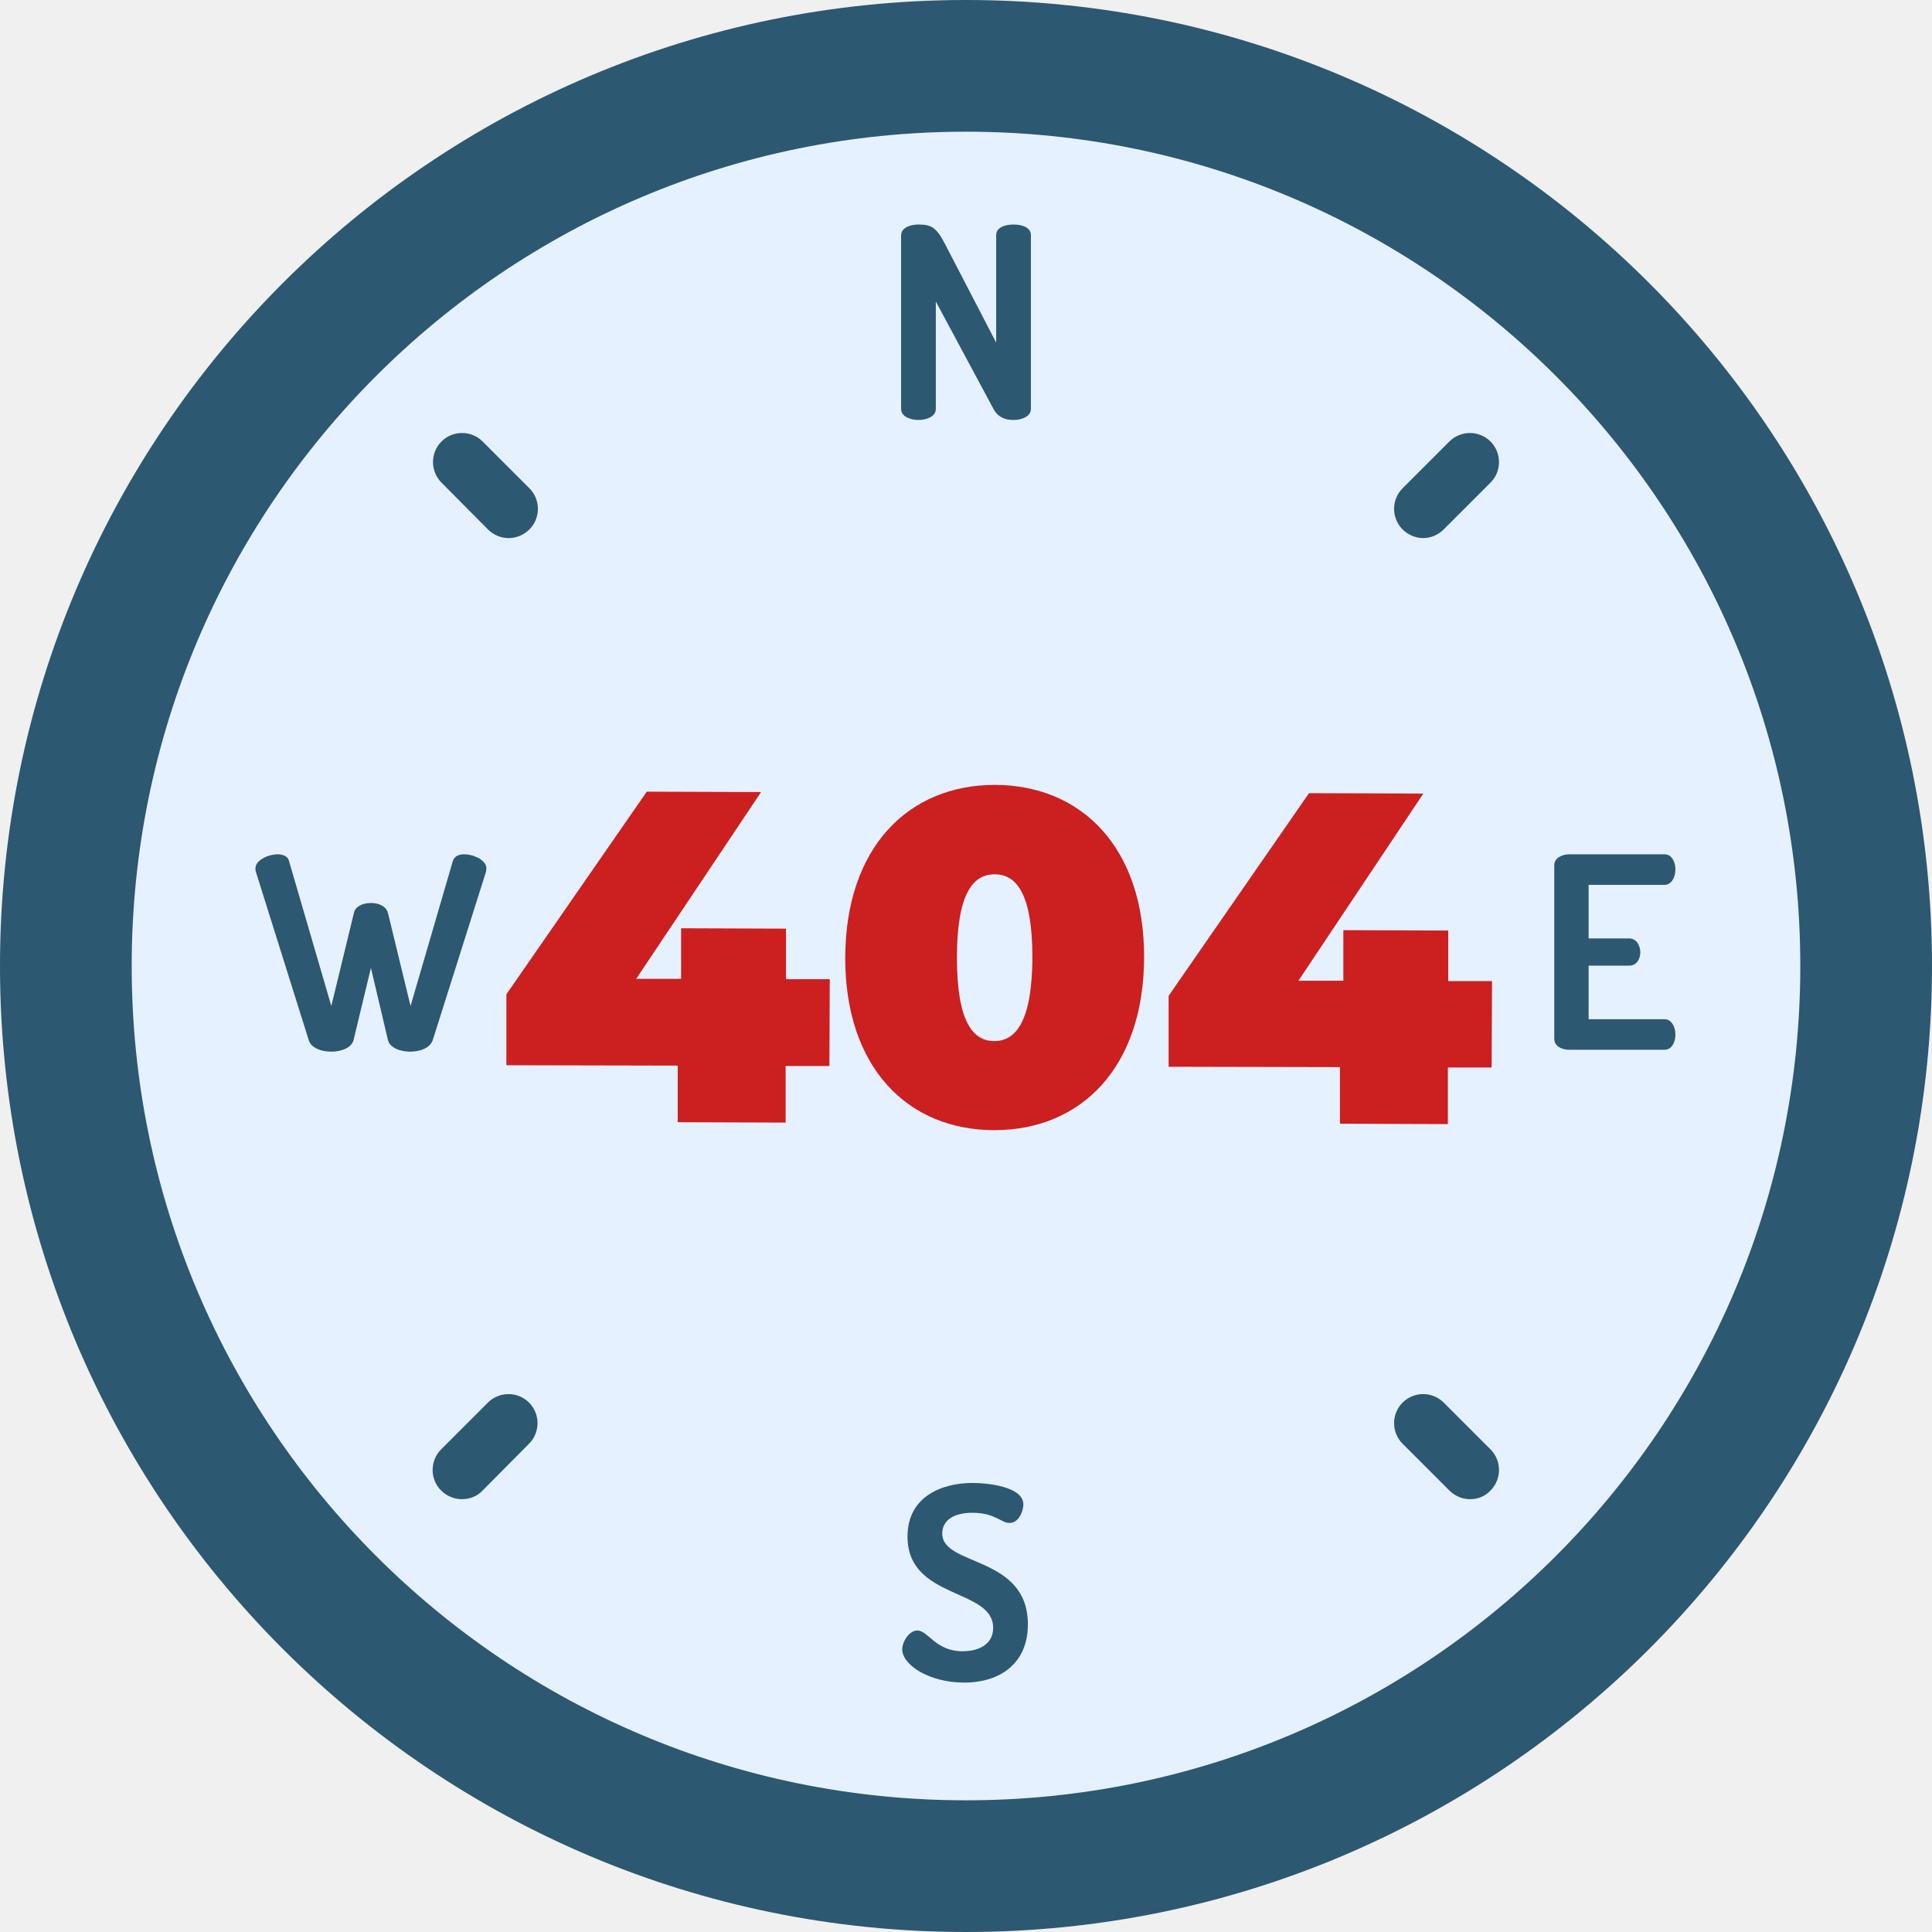
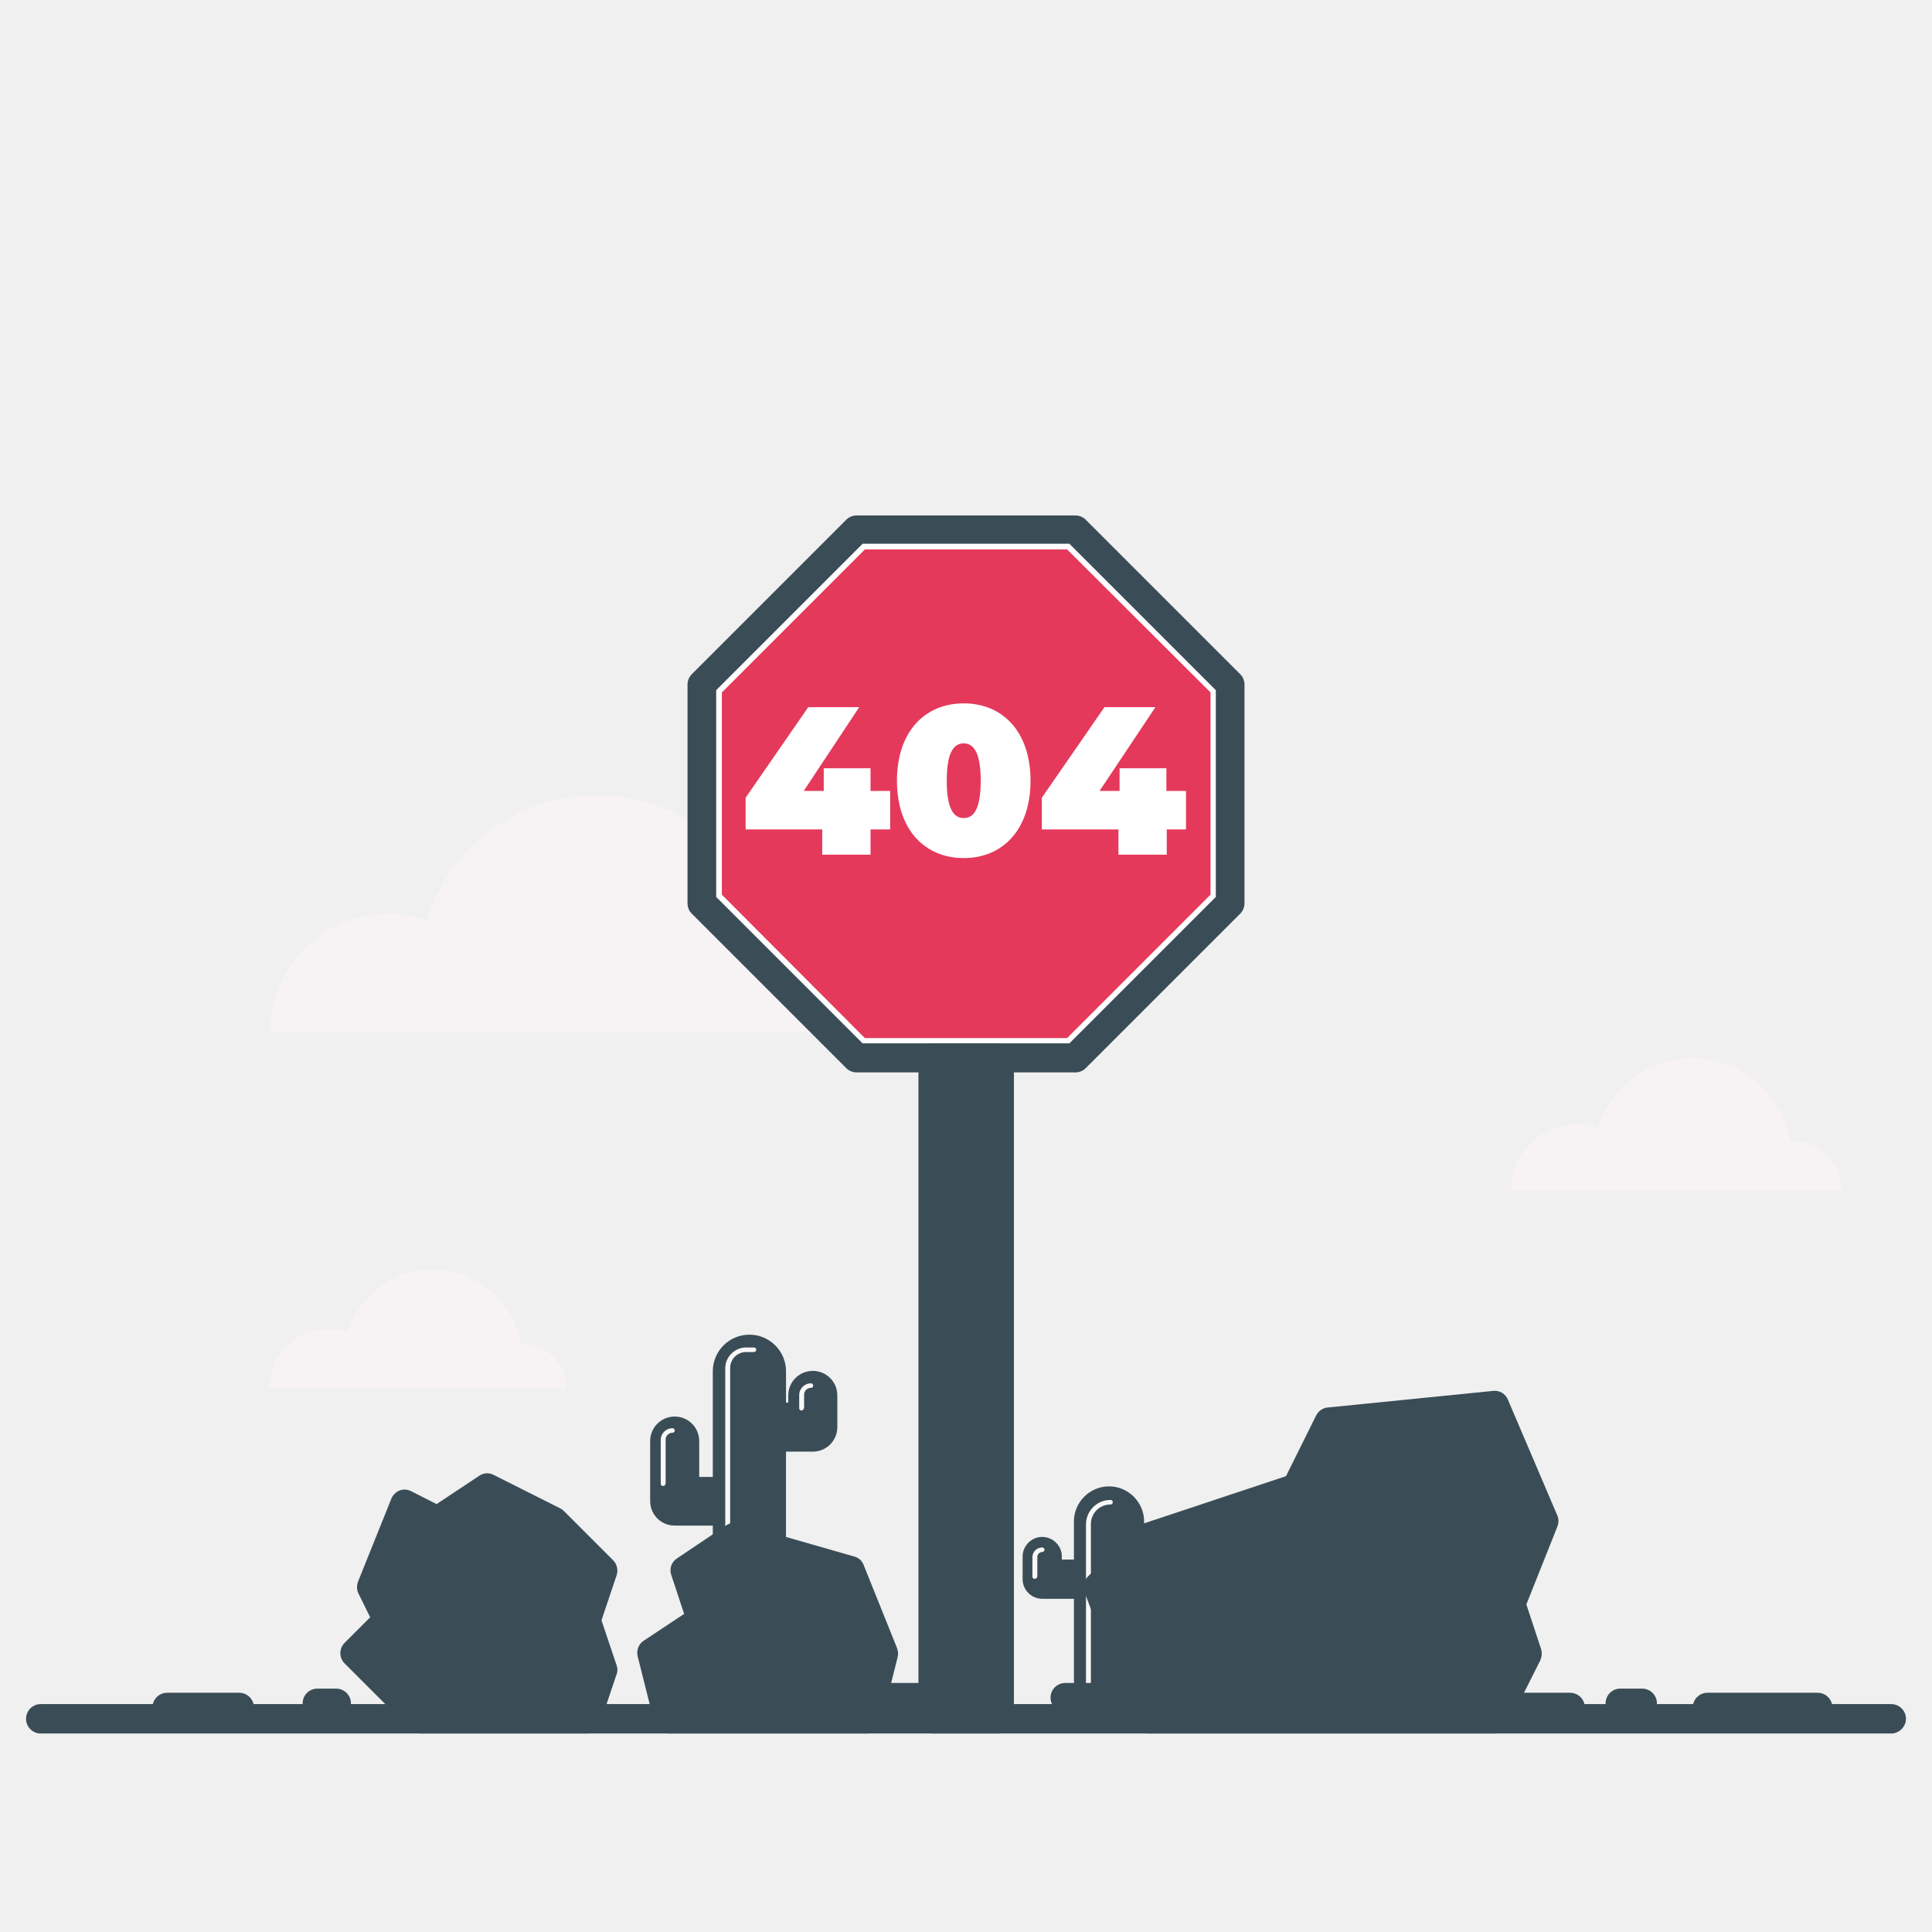
<svg xmlns="http://www.w3.org/2000/svg" version="1.1" id="Capa_1" x="0px" y="0px" viewBox="0 0 512 512" style="enable-background:new 0 0 512 512;" xml:space="preserve">
  <style type="text/css">
- 	.st0{fill:#2C5871;}
- 	.st1{fill:#E6F1FF;}
- 	.st2{fill:#CC1F1F;}
+ 	.st0{fill:#3A4D57;}
+ 	.st1{fill:#F9F8F7;}
+ 	.st2{fill:#F7F2F3;}
+ 	.st3{fill:#FFFFFF;}
+ 	.st4{fill:#E5395B;}
</style>
-   <circle class="st0" cx="256" cy="256" r="256" />
-   <circle class="st1" cx="256" cy="256" r="221.1" />
  <g>
-     <path class="st0" d="M377.2,142.6c-2,0-4-0.8-5.5-2.3c-3-3-3-7.9,0-10.9l12.4-12.4c3-3,7.9-3,10.9,0c3,3,3,7.9,0,10.9l-12.4,12.4   C381.1,141.8,379.1,142.6,377.2,142.6z" />
-     <path class="st0" d="M122.4,397.3c-2,0-4-0.8-5.5-2.3c-3-3-3-7.9,0-10.9l12.4-12.4c3-3,7.9-3,10.9,0s3,7.9,0,10.9L127.9,395   C126.4,396.6,124.4,397.3,122.4,397.3z" />
-     <path class="st0" d="M389.6,397.3c-2,0-4-0.8-5.5-2.3l-12.4-12.4c-3-3-3-7.9,0-10.9c3-3,7.9-3,10.9,0l12.4,12.4c3,3,3,7.9,0,10.9   C393.5,396.6,391.6,397.3,389.6,397.3z" />
-     <path class="st0" d="M134.8,142.6c-2,0-4-0.8-5.5-2.3L117,127.9c-3-3-3-7.9,0-10.9c3-3,7.9-3,10.9,0l12.4,12.4c3,3,3,7.9,0,10.9   C138.8,141.8,136.8,142.6,134.8,142.6z" />
-     <path class="st0" d="M114.7,275.6c-0.7,2.1-3.3,3.1-6,3.1c-2.6,0-5.4-1-5.9-3.1l-4.5-19.1l-4.6,19.1c-0.5,2.1-3.3,3.1-5.9,3.1   c-2.7,0-5.4-1-6-3.1l-14-44.6c-0.1-0.2-0.1-0.6-0.1-0.9c0-2.1,3.3-3.7,5.9-3.7c1.4,0,2.7,0.5,3,1.8l11.2,38.4l6-24.7   c0.4-1.8,2.5-2.6,4.5-2.6c2,0,4,0.8,4.5,2.6l6,24.7l11.2-38.4c0.4-1.3,1.6-1.8,3-1.8c2.6,0,5.9,1.6,5.9,3.7c0,0.3-0.1,0.6-0.1,0.9   L114.7,275.6z" />
-     <path class="st0" d="M421,248.7h10.8c1.8,0,2.9,1.8,2.9,3.7c0,1.6-0.9,3.5-2.9,3.5H421v14.2h20.1c1.8,0,2.9,1.9,2.9,4.1   c0,1.9-0.9,4-2.9,4h-25.2c-2.1,0-4-1-4-2.9v-46c0-1.9,2-2.9,4-2.9h25.2c2,0,2.9,2.1,2.9,4c0,2.2-1.1,4.1-2.9,4.1H421V248.7z" />
-     <path class="st0" d="M263.3,108.4L248,79.9v28.5c0,1.9-2.3,2.9-4.6,2.9c-2.3,0-4.6-1-4.6-2.9v-46c0-2,2.3-2.9,4.6-2.9   c3.3,0,4.7,0.7,6.9,4.9L264,90.8V62.3c0-2,2.3-2.8,4.6-2.8c2.3,0,4.6,0.8,4.6,2.8v46.1c0,1.9-2.3,2.9-4.6,2.9   C266.4,111.3,264.5,110.6,263.3,108.4z" />
-     <path class="st0" d="M263.2,431.4c0-10.6-22.7-7.4-22.7-24.2c0-10.6,9.1-14.2,17.2-14.2c4.2,0,13.5,1,13.5,5.7   c0,1.6-1.1,4.9-3.7,4.9c-2.2,0-3.8-2.7-9.8-2.7c-5.1,0-8,2.1-8,5.5c0,8.8,22.7,5.7,22.7,24.1c0,10.1-7.1,15.4-16.9,15.4   c-9.3,0-16.4-4.7-16.4-8.8c0-2,1.8-5,4-5c2.9,0,4.8,5.5,12,5.5C259.5,437.6,263.2,435.7,263.2,431.4z" />
+     <g>
+       <path class="st0" d="M200.4,420.2h-3.5c-3.3,0-6-2.7-6-6v-52.5c0-3.3,2.7-6,6-6h3.5c3.3,0,6,2.7,6,6v52.5    C206.4,417.5,203.7,420.2,200.4,420.2z" />
+       <path class="st0" d="M198.6,422.2c-5.3,0-9.7-4.3-9.7-9.7v-49.1c0-5.3,4.3-9.7,9.7-9.7c5.3,0,9.7,4.3,9.7,9.7v49.1    C208.3,417.8,204,422.2,198.6,422.2z M198.6,357.6c-3.2,0-5.8,2.6-5.8,5.8v49.1c0,3.2,2.6,5.8,5.8,5.8c3.2,0,5.8-2.6,5.8-5.8    v-49.1C204.4,360.2,201.8,357.6,198.6,357.6z" />
+     </g>
+     <g>
+       <path class="st0" d="M293.9,457.3L293.9,457.3c-4.1,0-7.4-3.3-7.4-7.4v-46.7c0-4.1,3.3-7.4,7.4-7.4l0,0c4.1,0,7.4,3.3,7.4,7.4    v46.7C301.2,454,297.9,457.3,293.9,457.3z" />
+       <path class="st0" d="M293.9,459.2c-5.1,0-9.3-4.2-9.3-9.3v-46.7c0-5.1,4.2-9.3,9.3-9.3c5.1,0,9.3,4.2,9.3,9.3v46.7    C303.1,455,299,459.2,293.9,459.2z M293.9,397.8c-3,0-5.4,2.4-5.4,5.4v46.7c0,3,2.4,5.4,5.4,5.4c3,0,5.4-2.4,5.4-5.4v-46.7    C299.3,400.3,296.8,397.8,293.9,397.8z" />
+     </g>
+     <g>
+       <g>
+         <path class="st0" d="M198.6,402.4h-19.8c-2.5,0-4.5-2-4.5-4.5v-15.9c0-2.5,2-4.5,4.5-4.5s4.5,2,4.5,4.5v11.4h15.3     c2.5,0,4.5,2,4.5,4.5C203.2,400.3,201.1,402.4,198.6,402.4z" />
+         <path class="st0" d="M198.6,404.3h-19.8c-3.6,0-6.5-2.9-6.5-6.5v-15.9c0-3.6,2.9-6.5,6.5-6.5c3.6,0,6.5,2.9,6.5,6.5v9.5h13.3     c3.6,0,6.5,2.9,6.5,6.5C205.1,401.4,202.2,404.3,198.6,404.3z M178.8,379.3c-1.4,0-2.6,1.2-2.6,2.6v15.9c0,1.4,1.2,2.6,2.6,2.6     h19.8c1.4,0,2.6-1.2,2.6-2.6c0-1.4-1.2-2.6-2.6-2.6h-17.2v-13.3C181.4,380.5,180.3,379.3,178.8,379.3z" />
+       </g>
+     </g>
+     <g>
+       <g>
+         <path class="st0" d="M215.4,382.8h-13.6c-2.5,0-4.5-2-4.5-4.5c0-2.5,2-4.5,4.5-4.5h9v-3.9c0-2.5,2-4.5,4.5-4.5s4.5,2,4.5,4.5v8.4     C219.9,380.8,217.9,382.8,215.4,382.8z" />
+         <path class="st0" d="M215.4,384.7h-13.6c-3.6,0-6.5-2.9-6.5-6.5s2.9-6.5,6.5-6.5h7.1v-1.9c0-3.6,2.9-6.5,6.5-6.5     c3.6,0,6.5,2.9,6.5,6.5v8.4C221.9,381.8,219,384.7,215.4,384.7z M201.9,375.7c-1.4,0-2.6,1.2-2.6,2.6c0,1.4,1.2,2.6,2.6,2.6h13.6     c1.4,0,2.6-1.2,2.6-2.6v-8.4c0-1.4-1.2-2.6-2.6-2.6c-1.4,0-2.6,1.2-2.6,2.6v5.8H201.9z" />
+       </g>
+     </g>
+     <g>
+       <g>
+         <path class="st0" d="M276.3,421.7h9.7c1.8,0,3.2-1.4,3.2-3.2c0-1.8-1.4-3.2-3.2-3.2h-6.4v-2.8c0-1.8-1.4-3.2-3.2-3.2     c-1.8,0-3.2,1.4-3.2,3.2v6C273.1,420.3,274.5,421.7,276.3,421.7z" />
+         <path class="st0" d="M285.9,423.7h-9.7c-2.8,0-5.2-2.3-5.2-5.2v-6c0-2.8,2.3-5.2,5.2-5.2c2.8,0,5.2,2.3,5.2,5.2v0.8h4.5     c2.8,0,5.2,2.3,5.2,5.2C291.1,421.4,288.8,423.7,285.9,423.7z M276.3,411.2c-0.7,0-1.3,0.6-1.3,1.3v6c0,0.7,0.6,1.3,1.3,1.3h9.7     c0.7,0,1.3-0.6,1.3-1.3c0-0.7-0.6-1.3-1.3-1.3h-8.4v-4.7C277.6,411.8,277,411.2,276.3,411.2z" />
+       </g>
+     </g>
+     <g>
+       <path class="st1" d="M192.8,415c-0.4,0-0.6-0.3-0.6-0.6v-51.8c0-3,2.5-5.5,5.5-5.5h2.1c0.4,0,0.6,0.3,0.6,0.6    c0,0.4-0.3,0.6-0.6,0.6h-2.1c-2.3,0-4.2,1.9-4.2,4.2v51.8C193.5,414.8,193.2,415,192.8,415z" />
+     </g>
+     <g>
+       <path class="st1" d="M288.4,453.8c-0.4,0-0.6-0.3-0.6-0.6V404c0-3.6,2.9-6.5,6.5-6.5c0.4,0,0.6,0.3,0.6,0.6c0,0.4-0.3,0.6-0.6,0.6    c-2.9,0-5.2,2.3-5.2,5.2v49.1C289,453.5,288.7,453.8,288.4,453.8z" />
+     </g>
+     <g>
+       <path class="st1" d="M175.7,393.8c-0.4,0-0.6-0.3-0.6-0.6v-11.6c0-1.7,1.4-3.1,3.1-3.1c0.4,0,0.6,0.3,0.6,0.6    c0,0.4-0.3,0.6-0.6,0.6c-1,0-1.8,0.8-1.8,1.8v11.6C176.4,393.5,176.1,393.8,175.7,393.8z" />
+     </g>
+     <g>
+       <path class="st1" d="M212.4,373.8c-0.4,0-0.6-0.3-0.6-0.6v-3.5c0-1.7,1.4-3.1,3.1-3.1c0.4,0,0.6,0.3,0.6,0.6    c0,0.4-0.3,0.6-0.6,0.6c-1,0-1.8,0.8-1.8,1.8v3.5C213,373.5,212.7,373.8,212.4,373.8z" />
+     </g>
+     <g>
+       <path class="st1" d="M274.2,418.4c-0.4,0-0.6-0.3-0.6-0.6v-5.1c0-1.4,1.1-2.6,2.6-2.6c0.4,0,0.6,0.3,0.6,0.6s-0.3,0.6-0.6,0.6    c-0.7,0-1.3,0.6-1.3,1.3v5.1C274.9,418.1,274.6,418.4,274.2,418.4z" />
+     </g>
+   </g>
+   <path class="st2" d="M205.4,250.1c-0.2,0-0.5,0-0.7,0c-3.7-22.4-23.1-39.4-46.6-39.4c-21.2,0-39.1,14-45.1,33.2  c-3.2-1.1-6.5-1.7-10-1.7c-17.4,0-31.5,14.1-31.5,31.5H229C229,260.7,218.4,250.1,205.4,250.1z" />
+   <path class="st2" d="M138.4,356.1c-0.1,0-0.2,0-0.4,0c-1.9-11.2-11.6-19.7-23.3-19.7c-10.6,0-19.6,7-22.6,16.6  c-1.6-0.5-3.3-0.8-5-0.8c-8.7,0-15.8,7.1-15.8,15.8h78.8C150.2,361.4,144.9,356.1,138.4,356.1z" />
+   <polygon class="st3" points="111.5,455.5 124.6,455.5 120.3,446.8 129,438 129,429.2 137.8,424.9 142.2,416.1 133.4,411.7   146.5,403 129,394.2 115.9,403 107.1,398.6 98.4,420.5 102.7,429.2 94,438 " />
+   <polygon class="st3" points="177.2,455.5 199.1,455.5 194.7,442.4 199.1,438 207.8,433.6 203.5,424.9 211.6,412.2 194.7,407.3   181.6,416.1 185.9,429.2 172.8,438 " />
+   <polygon class="st3" points="291,420.5 304.2,455.5 317.3,433.6 330.4,429.2 339.2,438 369.8,407.3 361.1,389.8 343.6,394.2   304.2,407.3 " />
+   <polygon class="st3" points="343.6,394.2 369.8,389.8 396.1,372.3 352.3,376.7 " />
+   <rect x="247.2" y="280.4" class="st0" width="17.5" height="175.1" />
+   <polygon class="st3" points="285,140.2 227,140.2 185.9,181.3 185.9,239.3 227,280.4 285,280.4 326.1,239.3 326.1,181.3 " />
+   <polygon class="st4" points="229.2,275.1 191.3,237.1 191.3,183.5 229.2,145.6 282.8,145.6 320.8,183.5 320.8,237.1 282.8,275.1 " />
+   <g>
+     <path class="st0" d="M285,284.2h-58c-1,0-2-0.4-2.7-1.1l-41-41c-0.7-0.7-1.1-1.7-1.1-2.7v-58c0-1,0.4-2,1.1-2.7l41-41   c0.7-0.7,1.7-1.1,2.7-1.1h58c1,0,2,0.4,2.7,1.1l41,41c0.7,0.7,1.1,1.7,1.1,2.7v58c0,1-0.4,2-1.1,2.7l-41,41   C287,283.8,286,284.2,285,284.2z M228.6,276.5h54.8l38.8-38.8v-54.8l-38.8-38.8h-54.8l-38.8,38.8v54.8L228.6,276.5z" />
  </g>
  <g>
-     <path class="st2" d="M219.8,282.5l-11.6,0l0,15l-28.6-0.1l0-15l-45.4-0.1l0-18.8l37.2-53.7l30.3,0.1l-33.1,49.5l11.9,0l0-13.4   l27.8,0.1l0,13.4l11.6,0L219.8,282.5z" />
-     <path class="st2" d="M224,253.7c0.1-29,16.6-45.7,39.7-45.7c23.1,0.1,39.6,16.8,39.5,45.8c-0.1,29-16.6,45.7-39.7,45.7   C240.4,299.5,223.9,282.7,224,253.7z M273.6,253.8c0-16.9-4.2-22.1-10-22.1c-5.8,0-10,5.2-10,22.1c0,16.9,4.2,22.1,9.9,22.1   S273.5,270.7,273.6,253.8z" />
-     <path class="st2" d="M395.3,282.9l-11.6,0l0,15l-28.6-0.1l0-15l-45.4-0.1l0-18.8l37.2-53.7l30.3,0.1l-33.1,49.6l11.9,0l0-13.4   l27.8,0.1l0,13.4l11.6,0L395.3,282.9z" />
+     <path class="st0" d="M501.2,459.4H10.8c-2.1,0-3.9-1.7-3.9-3.9c0-2.1,1.7-3.9,3.9-3.9h490.4c2.1,0,3.9,1.7,3.9,3.9   C505.1,457.6,503.3,459.4,501.2,459.4z" />
  </g>
+   <g>
+     <path class="st0" d="M264.8,459.4h-17.5c-2.1,0-3.9-1.7-3.9-3.9V280.4c0-2.1,1.7-3.9,3.9-3.9h17.5c2.1,0,3.9,1.7,3.9,3.9v175.1   C268.6,457.6,266.9,459.4,264.8,459.4z M251.1,451.6h9.8V284.2h-9.8V451.6z" />
+   </g>
+   <g>
+     <path class="st0" d="M396.1,459.4h-92c-1.6,0-3.1-1-3.6-2.5l-13.1-35c-0.5-1.4-0.2-3,0.9-4.1l13.1-13.1c0.4-0.4,0.9-0.7,1.5-0.9   l37.9-12.6l8-16.1c0.6-1.2,1.8-2,3.1-2.1l43.8-4.4c1.7-0.2,3.3,0.8,3.9,2.3l13.1,30.7c0.4,0.9,0.4,2,0,3l-8.2,20.6l3.9,11.8   c0.3,1,0.2,2-0.2,3l-8.8,17.5C398.9,458.6,397.6,459.4,396.1,459.4z M306.8,451.6h86.9l7-13.9l-3.9-11.6c-0.3-0.9-0.3-1.8,0.1-2.7   l8.2-20.4l-11.4-26.6l-38.8,3.9l-7.8,15.6c-0.5,0.9-1.3,1.6-2.2,1.9l-38.5,12.8l-10.7,10.7L306.8,451.6z" />
+   </g>
+   <g>
+     <path class="st0" d="M229.7,459.4h-52.5c-1.8,0-3.3-1.2-3.8-2.9l-4.4-17.5c-0.4-1.6,0.2-3.3,1.6-4.2l10.7-7.1l-3.4-10.3   c-0.6-1.7,0.1-3.5,1.5-4.4l13.1-8.8c0.9-0.6,2.1-0.8,3.2-0.5l30.7,8.8c1.2,0.3,2.1,1.2,2.5,2.3l8.8,21.9c0.3,0.8,0.4,1.6,0.2,2.4   l-4.4,17.5C233.1,458.2,231.5,459.4,229.7,459.4z M180.2,451.6h46.5l3.3-13.4l-7.6-19l-27.1-7.7l-9.2,6.1l3.4,10.3   c0.6,1.7-0.1,3.5-1.5,4.4l-10.9,7.2L180.2,451.6z" />
+   </g>
+   <g>
+     <path class="st0" d="M155.3,459.4h-43.8c-1,0-2-0.4-2.7-1.1l-17.5-17.5c-0.7-0.7-1.1-1.7-1.1-2.7c0-1,0.4-2,1.1-2.7l6.8-6.8   l-3.1-6.3c-0.5-1-0.5-2.1-0.1-3.2l8.8-21.9c0.4-1,1.2-1.8,2.2-2.2c1-0.4,2.1-0.3,3.1,0.2l6.7,3.4l11.3-7.5c1.2-0.8,2.6-0.9,3.9-0.2   l17.5,8.8c0.4,0.2,0.7,0.4,1,0.7l13.1,13.1c1,1,1.4,2.6,0.9,4l-4,11.9l4,11.9c0.3,0.8,0.3,1.7,0,2.4l-4.4,13.1   C158.4,458.3,157,459.4,155.3,459.4z M113.1,451.6h39.4l3.1-9.3l-4-11.9c-0.3-0.8-0.3-1.7,0-2.4l3.6-10.9l-11-11l-14.9-7.5   l-11.3,7.5c-1.2,0.8-2.6,0.9-3.9,0.2l-5-2.5l-6.5,16.4l3.6,7.2c0.7,1.5,0.5,3.3-0.7,4.5l-6,6L113.1,451.6z" />
+   </g>
+   <g>
+     <path class="st0" d="M63.3,456.4H44.3c-2.1,0-3.9-1.7-3.9-3.9c0-2.1,1.7-3.9,3.9-3.9h19.1c2.1,0,3.9,1.7,3.9,3.9   C67.2,454.6,65.5,456.4,63.3,456.4z" />
+   </g>
+   <g>
+     <path class="st0" d="M89.1,455.3h-5c-2.1,0-3.9-1.7-3.9-3.9c0-2.1,1.7-3.9,3.9-3.9h5c2.1,0,3.9,1.7,3.9,3.9   C92.9,453.6,91.2,455.3,89.1,455.3z" />
+   </g>
+   <g>
+     <path class="st0" d="M192.2,456.4h-15.8c-2.1,0-3.9-1.7-3.9-3.9c0-2.1,1.7-3.9,3.9-3.9h15.8c2.1,0,3.9,1.7,3.9,3.9   C196.1,454.6,194.4,456.4,192.2,456.4z" />
+   </g>
+   <g>
+     <path class="st0" d="M250.6,453.8h-15.1c-2.1,0-3.9-1.7-3.9-3.9c0-2.1,1.7-3.9,3.9-3.9h15.1c2.1,0,3.9,1.7,3.9,3.9   C254.5,452.1,252.8,453.8,250.6,453.8z" />
+   </g>
+   <g>
+     <path class="st0" d="M293.9,453.8h-11.6c-2.1,0-3.9-1.7-3.9-3.9c0-2.1,1.7-3.9,3.9-3.9h11.6c2.1,0,3.9,1.7,3.9,3.9   C297.7,452.1,296,453.8,293.9,453.8z" />
+   </g>
+   <g>
+     <path class="st0" d="M416.1,456.4h-25c-2.1,0-3.9-1.7-3.9-3.9c0-2.1,1.7-3.9,3.9-3.9h25c2.1,0,3.9,1.7,3.9,3.9   C420,454.6,418.2,456.4,416.1,456.4z" />
+   </g>
+   <g>
+     <path class="st0" d="M364,453.8h-9.9c-2.1,0-3.9-1.7-3.9-3.9c0-2.1,1.7-3.9,3.9-3.9h9.9c2.1,0,3.9,1.7,3.9,3.9   C367.9,452.1,366.2,453.8,364,453.8z" />
+   </g>
+   <g>
+     <path class="st0" d="M435.2,455.3h-5.8c-2.1,0-3.9-1.7-3.9-3.9c0-2.1,1.7-3.9,3.9-3.9h5.8c2.1,0,3.9,1.7,3.9,3.9   C439.1,453.6,437.4,455.3,435.2,455.3z" />
+   </g>
+   <g>
+     <path class="st0" d="M481.7,456.4h-29.2c-2.1,0-3.9-1.7-3.9-3.9c0-2.1,1.7-3.9,3.9-3.9h29.2c2.1,0,3.9,1.7,3.9,3.9   C485.6,454.6,483.8,456.4,481.7,456.4z" />
+   </g>
+   <path class="st2" d="M474.9,302.3c-0.1,0-0.3,0-0.4,0c-2.1-12.4-12.9-21.9-25.9-21.9c-11.8,0-21.7,7.8-25.1,18.4  c-1.8-0.6-3.6-0.9-5.6-0.9c-9.7,0-17.5,7.8-17.5,17.5h87.6C488.1,308.1,482.2,302.3,474.9,302.3z" />
+   <g>
+     <path class="st3" d="M235.9,219.8h-5.2v6.7h-12.8v-6.7h-20.3v-8.4l16.6-24h13.5L213,209.6h5.3v-6h12.4v6h5.2V219.8z" />
+     <path class="st3" d="M237.7,206.9c0-13,7.4-20.5,17.7-20.5s17.7,7.5,17.7,20.5s-7.4,20.5-17.7,20.5S237.7,219.9,237.7,206.9z    M259.9,206.9c0-7.5-1.9-9.9-4.5-9.9c-2.6,0-4.5,2.3-4.5,9.9s1.9,9.9,4.5,9.9C258,216.8,259.9,214.5,259.9,206.9z" />
+     <path class="st3" d="M314.4,219.8h-5.2v6.7h-12.8v-6.7h-20.3v-8.4l16.6-24h13.5l-14.8,22.2h5.3v-6h12.4v6h5.2V219.8z" />
+   </g>
+   <path class="st0" d="M355.1,378l-8.3,16.6c-0.5,1-1.3,1.7-2.4,2.1l-41.1,13.7l-11.4,11.4l12.1,32.2h92.6l7.4-14.9l-4.1-12.4  c-0.3-0.9-0.3-1.9,0.1-2.8l8.7-21.8l-12.1-28.3L355.1,378z" />
+   <path class="st0" d="M195,410.6l-9.6,6.4l3.6,10.8c0.6,1.7-0.1,3.6-1.6,4.7l-11.4,7.6l3.1,12.5h48.8l3.5-14l-8-19.9L195,410.6z" />
+   <path class="st0" d="M152.8,427.9l3.8-11.4L145.1,405l-15.6-7.8l-11.8,7.9c-1.2,0.8-2.8,0.9-4.1,0.3l-5.2-2.6l-6.9,17.1l3.8,7.5  c0.8,1.6,0.5,3.4-0.8,4.7l-6.3,6.3l14.3,14.3h41.2l3.2-9.7l-4.2-12.5C152.6,429.6,152.6,428.7,152.8,427.9z" />
</svg>
